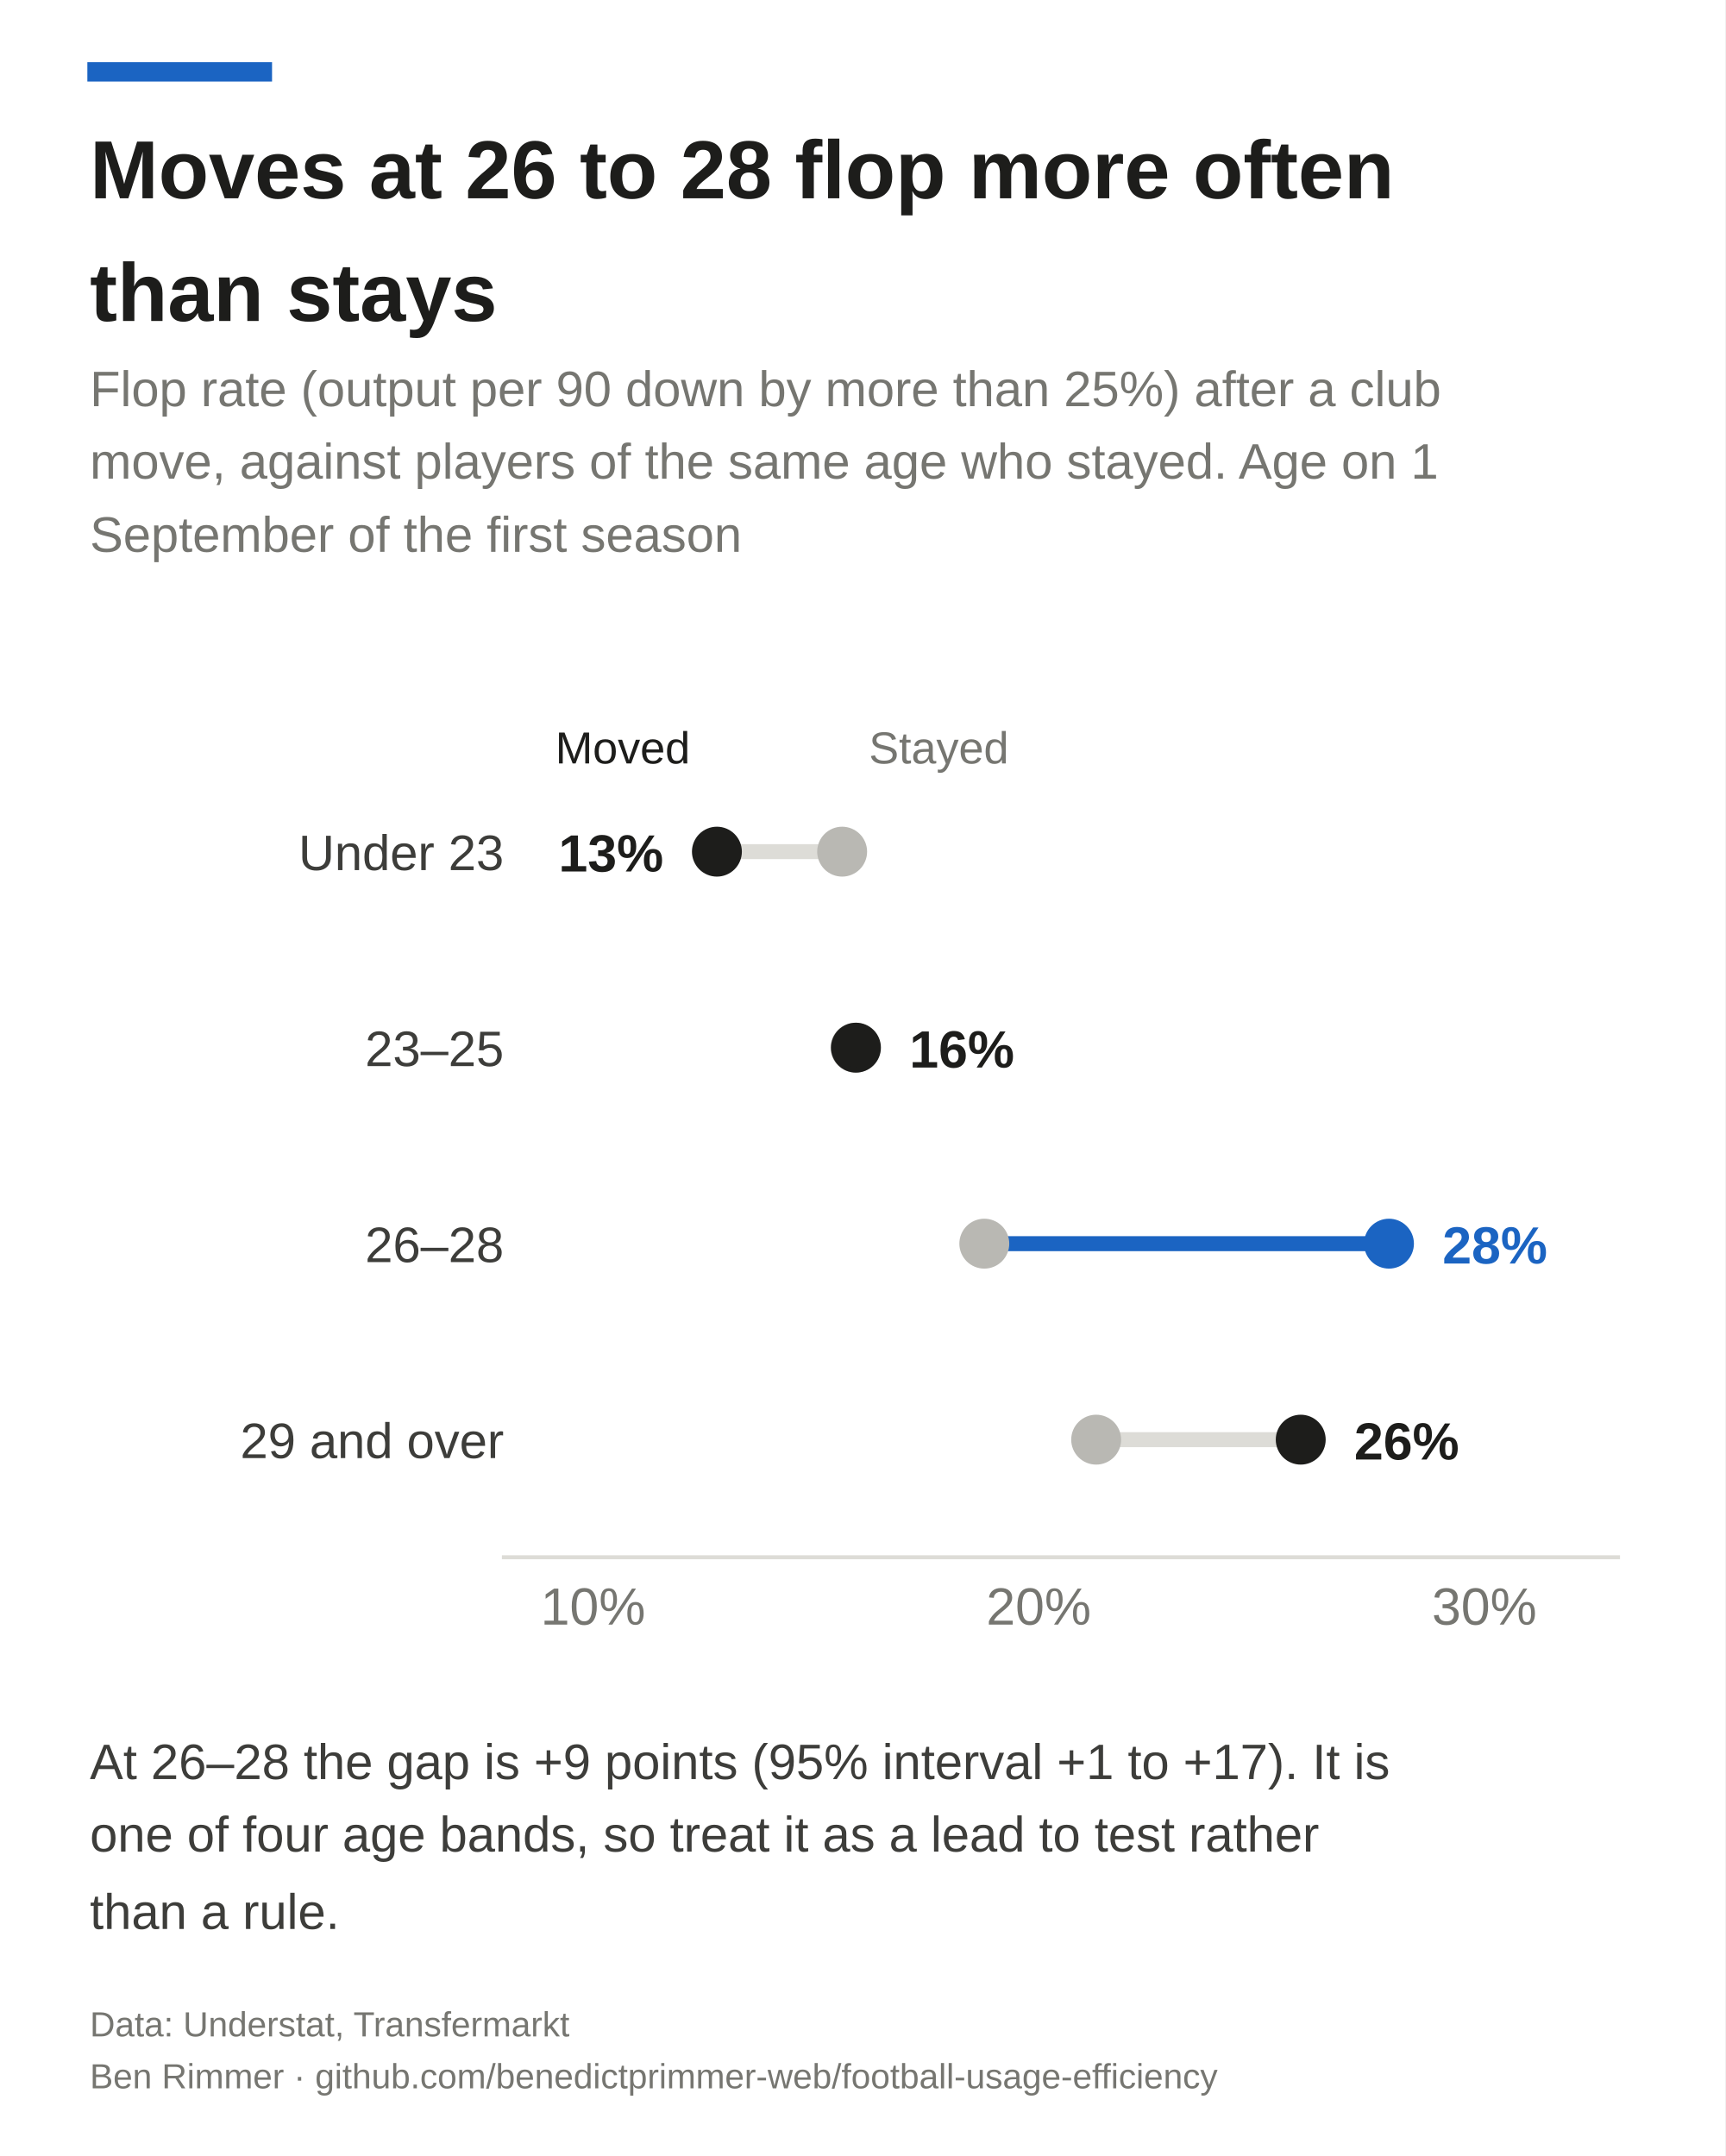
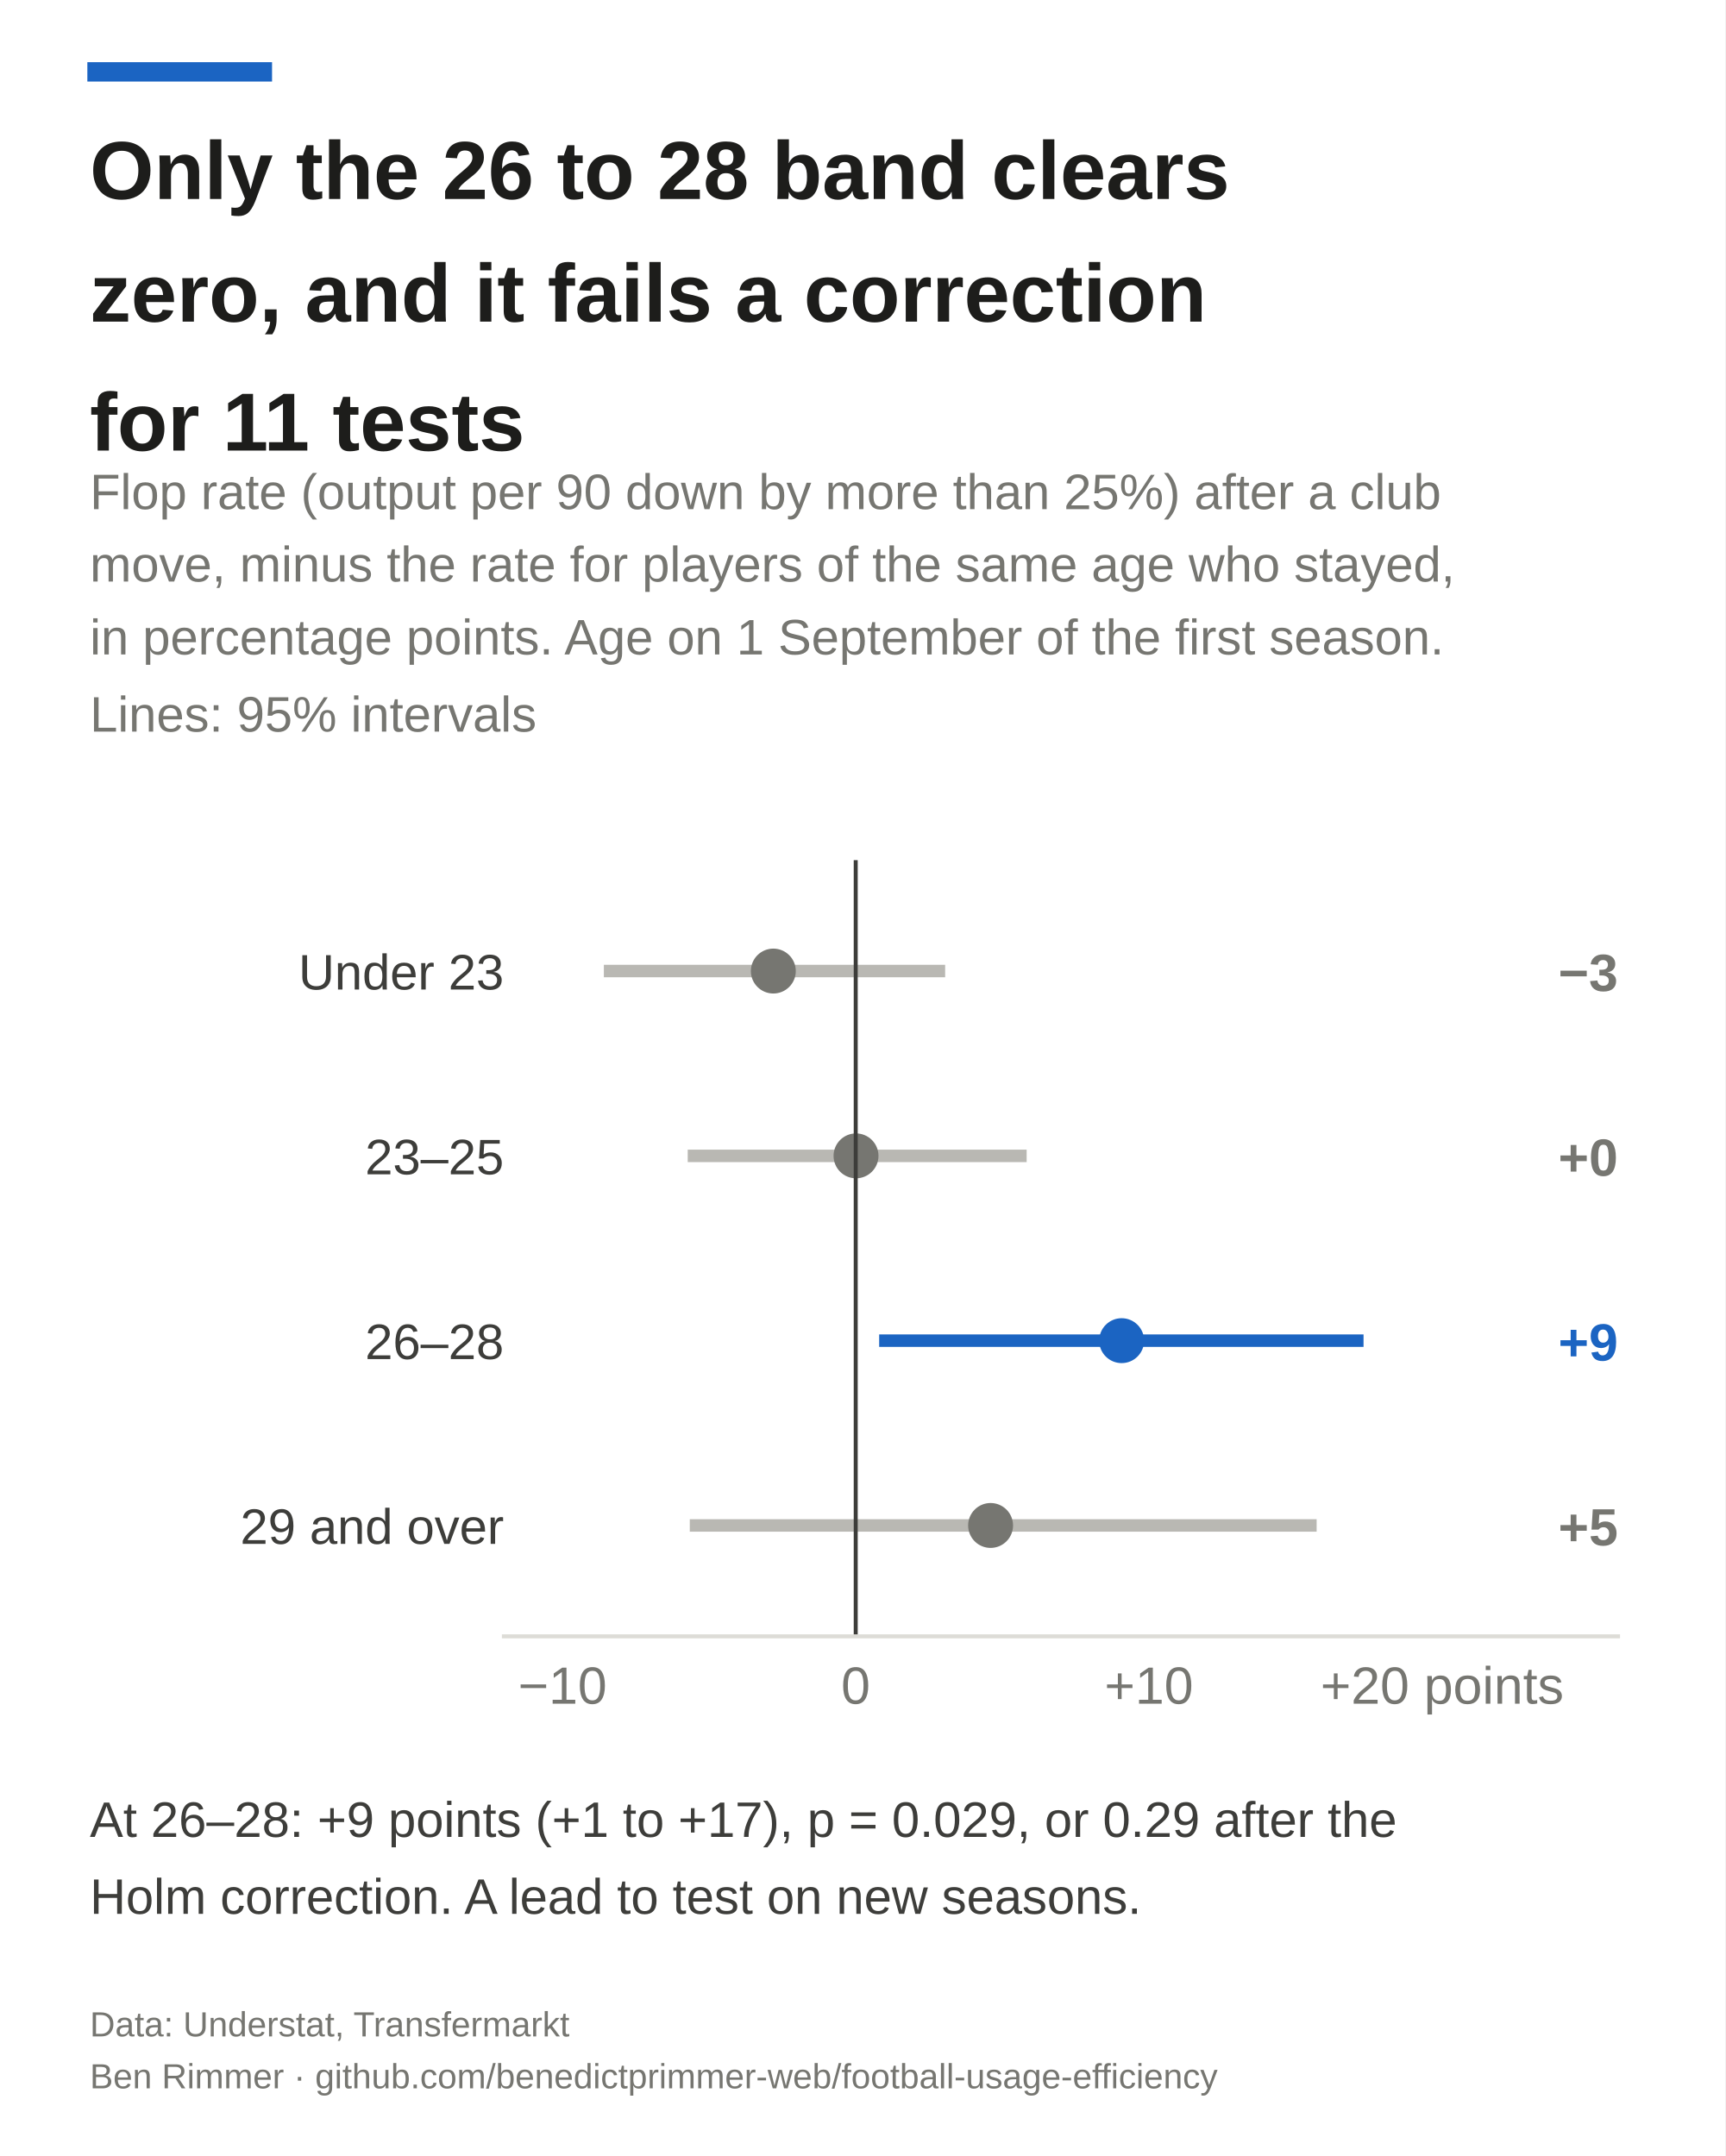
<svg xmlns="http://www.w3.org/2000/svg" xmlns:xlink="http://www.w3.org/1999/xlink" width="345.6pt" height="432pt" viewBox="0 0 345.6 432" version="1.1">
  <defs>
    <style type="text/css">*{stroke-linejoin: round; stroke-linecap: butt}</style>
  </defs>
  <g id="figure_1">
    <g id="patch_1">
      <path d="M 0 432  L 345.6 432  L 345.6 0  L 0 0  z " style="fill: #ffffff" />
    </g>
    <g id="axes_1">
      <g id="patch_2">
-         <path d="M 100.944 312.03  L 324.144 312.03  L 324.144 139.23  L 100.944 139.23  z " style="fill: #ffffff" />
-       </g>
-       <g id="line2d_1">
-         <path d="M 168.708 170.648  L 143.62 170.648  " clip-path="url(#pc66d8e292c)" style="fill: none; stroke: #dddcd7; stroke-width: 3; stroke-linecap: square" />
-       </g>
-       <g id="line2d_2">
-         <path d="M 171.386 209.921  L 171.475 209.921  " clip-path="url(#pc66d8e292c)" style="fill: none; stroke: #dddcd7; stroke-width: 3; stroke-linecap: square" />
-       </g>
-       <g id="line2d_3">
-         <path d="M 197.188 249.194  L 278.254 249.194  " clip-path="url(#pc66d8e292c)" style="fill: none; stroke: #1b64c2; stroke-width: 3; stroke-linecap: square" />
-       </g>
-       <g id="line2d_4">
-         <path d="M 219.597 288.466  L 260.577 288.466  " clip-path="url(#pc66d8e292c)" style="fill: none; stroke: #dddcd7; stroke-width: 3; stroke-linecap: square" />
+         <path d="M 100.944 327.875  L 324.144 327.875  L 324.144 172.355  L 100.944 172.355  z " style="fill: #ffffff" />
      </g>
      <g id="matplotlib.axis_1">
        <g id="xtick_1">
-           <g id="line2d_5" />
+           <g id="line2d_1" />
          <g id="text_1">
-             <text style="font-size: 10.5px; font-family: 'Helvetica Neue', 'Arial', 'DejaVu Sans'; text-anchor: middle; fill: #767671" x="118.8" y="325.526" transform="rotate(-0 118.8 325.526)">10%</text>
+             <text style="font-size: 10.5px; font-family: 'Helvetica Neue', 'Arial', 'DejaVu Sans'; text-anchor: middle; fill: #767671" x="112.691" y="341.371" transform="rotate(-0 112.6914 341.371)">−10</text>
          </g>
        </g>
        <g id="xtick_2">
-           <g id="line2d_6" />
+           <g id="line2d_2" />
          <g id="text_2">
-             <text style="font-size: 10.5px; font-family: 'Helvetica Neue', 'Arial', 'DejaVu Sans'; text-anchor: middle; fill: #767671" x="208.08" y="325.526" transform="rotate(-0 208.08 325.526)">20%</text>
+             <text style="font-size: 10.5px; font-family: 'Helvetica Neue', 'Arial', 'DejaVu Sans'; text-anchor: middle; fill: #767671" x="171.428" y="341.371" transform="rotate(-0 171.4282 341.371)">0</text>
          </g>
        </g>
        <g id="xtick_3">
-           <g id="line2d_7" />
+           <g id="line2d_3" />
          <g id="text_3">
-             <text style="font-size: 10.5px; font-family: 'Helvetica Neue', 'Arial', 'DejaVu Sans'; text-anchor: middle; fill: #767671" x="297.36" y="325.526" transform="rotate(-0 297.36 325.526)">30%</text>
+             <text style="font-size: 10.5px; font-family: 'Helvetica Neue', 'Arial', 'DejaVu Sans'; text-anchor: middle; fill: #767671" x="230.165" y="341.371" transform="rotate(-0 230.1651 341.371)">+10</text>
+           </g>
+         </g>
+         <g id="xtick_4">
+           <g id="line2d_4" />
+           <g id="text_4">
+             <text style="font-size: 10.5px; font-family: 'Helvetica Neue', 'Arial', 'DejaVu Sans'; text-anchor: middle; fill: #767671" x="288.902" y="341.371" transform="rotate(-0 288.9019 341.371)">+20 points</text>
          </g>
        </g>
      </g>
      <g id="matplotlib.axis_2" />
+       <g id="line2d_5">
+         <path d="M 120.973 194.572  L 189.343 194.572  " clip-path="url(#p763a2d6357)" style="fill: none; stroke: #b9b8b3; stroke-width: 2.5" />
+       </g>
+       <g id="line2d_6">
+         <defs>
+           <path id="m25c8d08dfc" d="M 0 4  C 1.061 4 2.078 3.579 2.828 2.828  C 3.579 2.078 4 1.061 4 0  C 4 -1.061 3.579 -2.078 2.828 -2.828  C 2.078 -3.579 1.061 -4 0 -4  C -1.061 -4 -2.078 -3.579 -2.828 -2.828  C -3.579 -2.078 -4 -1.061 -4 0  C -4 1.061 -3.579 2.078 -2.828 2.828  C -2.078 3.579 -1.061 4 0 4  z " style="stroke: #767671" />
+         </defs>
+         <g clip-path="url(#p763a2d6357)">
+           <use xlink:href="#m25c8d08dfc" x="154.923" y="194.572" style="fill: #767671; stroke: #767671" />
+         </g>
+       </g>
+       <g id="line2d_7">
+         <path d="M 137.772 231.601  L 205.672 231.601  " clip-path="url(#p763a2d6357)" style="fill: none; stroke: #b9b8b3; stroke-width: 2.5" />
+       </g>
      <g id="line2d_8">
-         <defs>
-           <path id="mb1eb1753ed" d="M 0 4.5  C 1.193 4.5 2.338 4.026 3.182 3.182  C 4.026 2.338 4.5 1.193 4.5 0  C 4.5 -1.193 4.026 -2.338 3.182 -3.182  C 2.338 -4.026 1.193 -4.5 0 -4.5  C -1.193 -4.5 -2.338 -4.026 -3.182 -3.182  C -4.026 -2.338 -4.5 -1.193 -4.5 0  C -4.5 1.193 -4.026 2.338 -3.182 3.182  C -2.338 4.026 -1.193 4.5 0 4.5  z " style="stroke: #b9b8b3" />
-         </defs>
-         <g clip-path="url(#pc66d8e292c)">
-           <use xlink:href="#mb1eb1753ed" x="168.708" y="170.648" style="fill: #b9b8b3; stroke: #b9b8b3" />
+         <g clip-path="url(#p763a2d6357)">
+           <use xlink:href="#m25c8d08dfc" x="171.487" y="231.601" style="fill: #767671; stroke: #767671" />
        </g>
      </g>
      <g id="line2d_9">
-         <defs>
-           <path id="m18fb380e3a" d="M 0 4.5  C 1.193 4.5 2.338 4.026 3.182 3.182  C 4.026 2.338 4.5 1.193 4.5 0  C 4.5 -1.193 4.026 -2.338 3.182 -3.182  C 2.338 -4.026 1.193 -4.5 0 -4.5  C -1.193 -4.5 -2.338 -4.026 -3.182 -3.182  C -4.026 -2.338 -4.5 -1.193 -4.5 0  C -4.5 1.193 -4.026 2.338 -3.182 3.182  C -2.338 4.026 -1.193 4.5 0 4.5  z " style="stroke: #1d1d1b" />
-         </defs>
-         <g clip-path="url(#pc66d8e292c)">
-           <use xlink:href="#m18fb380e3a" x="143.62" y="170.648" style="fill: #1d1d1b; stroke: #1d1d1b" />
-         </g>
+         <path d="M 176.127 268.629  L 273.16 268.629  " clip-path="url(#p763a2d6357)" style="fill: none; stroke: #1b64c2; stroke-width: 2.5" />
      </g>
      <g id="line2d_10">
-         <g clip-path="url(#pc66d8e292c)">
-           <use xlink:href="#mb1eb1753ed" x="171.386" y="209.921" style="fill: #b9b8b3; stroke: #b9b8b3" />
+         <defs>
+           <path id="mad3448399a" d="M 0 4  C 1.061 4 2.078 3.579 2.828 2.828  C 3.579 2.078 4 1.061 4 0  C 4 -1.061 3.579 -2.078 2.828 -2.828  C 2.078 -3.579 1.061 -4 0 -4  C -1.061 -4 -2.078 -3.579 -2.828 -2.828  C -3.579 -2.078 -4 -1.061 -4 0  C -4 1.061 -3.579 2.078 -2.828 2.828  C -2.078 3.579 -1.061 4 0 4  z " style="stroke: #1b64c2" />
+         </defs>
+         <g clip-path="url(#p763a2d6357)">
+           <use xlink:href="#mad3448399a" x="224.703" y="268.629" style="fill: #1b64c2; stroke: #1b64c2" />
        </g>
      </g>
      <g id="line2d_11">
-         <g clip-path="url(#pc66d8e292c)">
-           <use xlink:href="#m18fb380e3a" x="171.475" y="209.921" style="fill: #1d1d1b; stroke: #1d1d1b" />
-         </g>
+         <path d="M 138.183 305.658  L 263.763 305.658  " clip-path="url(#p763a2d6357)" style="fill: none; stroke: #b9b8b3; stroke-width: 2.5" />
      </g>
      <g id="line2d_12">
-         <g clip-path="url(#pc66d8e292c)">
-           <use xlink:href="#mb1eb1753ed" x="197.188" y="249.194" style="fill: #b9b8b3; stroke: #b9b8b3" />
+         <g clip-path="url(#p763a2d6357)">
+           <use xlink:href="#m25c8d08dfc" x="198.447" y="305.658" style="fill: #767671; stroke: #767671" />
        </g>
      </g>
      <g id="line2d_13">
-         <defs>
-           <path id="m41a2f0aa14" d="M 0 4.5  C 1.193 4.5 2.338 4.026 3.182 3.182  C 4.026 2.338 4.5 1.193 4.5 0  C 4.5 -1.193 4.026 -2.338 3.182 -3.182  C 2.338 -4.026 1.193 -4.5 0 -4.5  C -1.193 -4.5 -2.338 -4.026 -3.182 -3.182  C -4.026 -2.338 -4.5 -1.193 -4.5 0  C -4.5 1.193 -4.026 2.338 -3.182 3.182  C -2.338 4.026 -1.193 4.5 0 4.5  z " style="stroke: #1b64c2" />
-         </defs>
-         <g clip-path="url(#pc66d8e292c)">
-           <use xlink:href="#m41a2f0aa14" x="278.254" y="249.194" style="fill: #1b64c2; stroke: #1b64c2" />
-         </g>
-       </g>
-       <g id="line2d_14">
-         <g clip-path="url(#pc66d8e292c)">
-           <use xlink:href="#mb1eb1753ed" x="219.597" y="288.466" style="fill: #b9b8b3; stroke: #b9b8b3" />
-         </g>
-       </g>
-       <g id="line2d_15">
-         <g clip-path="url(#pc66d8e292c)">
-           <use xlink:href="#m18fb380e3a" x="260.577" y="288.466" style="fill: #1d1d1b; stroke: #1d1d1b" />
-         </g>
+         <path d="M 171.428 327.875  L 171.428 172.355  " clip-path="url(#p763a2d6357)" style="fill: none; stroke: #3d3d3a; stroke-width: 0.8; stroke-linecap: square" />
      </g>
      <g id="patch_3">
-         <path d="M 100.944 312.03  L 324.144 312.03  " style="fill: none; stroke: #dddcd7; stroke-width: 0.8; stroke-linejoin: miter; stroke-linecap: square" />
-       </g>
-       <g id="text_4">
-         <text style="font-weight: 700; font-size: 10.5px; font-family: 'Helvetica Neue', 'Arial', 'DejaVu Sans'; text-anchor: end; fill: #1d1d1b" x="132.906" y="174.628" transform="rotate(-0 132.9062 174.6277)">13%</text>
+         <path d="M 100.944 327.875  L 324.144 327.875  " style="fill: none; stroke: #dddcd7; stroke-width: 0.8; stroke-linejoin: miter; stroke-linecap: square" />
      </g>
      <g id="text_5">
-         <text style="font-size: 10px; font-family: 'Helvetica Neue', 'Arial', 'DejaVu Sans'; text-anchor: end; fill: #3d3d3a" x="100.944" y="174.343" transform="rotate(-0 100.944 174.3432)">Under 23  </text>
+         <text style="font-weight: 700; font-size: 10.5px; font-family: 'Helvetica Neue', 'Arial', 'DejaVu Sans'; text-anchor: end; fill: #767671" x="324.144" y="198.552" transform="rotate(-0 324.144 198.5516)">−3</text>
      </g>
      <g id="text_6">
-         <text style="font-weight: 700; font-size: 10.5px; font-family: 'Helvetica Neue', 'Arial', 'DejaVu Sans'; text-anchor: start; fill: #1d1d1b" x="182.189" y="213.9" transform="rotate(-0 182.1888 213.9004)">16%</text>
+         <text style="font-size: 10px; font-family: 'Helvetica Neue', 'Arial', 'DejaVu Sans'; text-anchor: end; fill: #3d3d3a" x="100.944" y="198.267" transform="rotate(-0 100.944 198.2671)">Under 23  </text>
      </g>
      <g id="text_7">
-         <text style="font-size: 10px; font-family: 'Helvetica Neue', 'Arial', 'DejaVu Sans'; text-anchor: end; fill: #3d3d3a" x="100.944" y="213.616" transform="rotate(-0 100.944 213.6159)">23–25  </text>
+         <text style="font-weight: 700; font-size: 10.5px; font-family: 'Helvetica Neue', 'Arial', 'DejaVu Sans'; text-anchor: end; fill: #767671" x="324.144" y="235.58" transform="rotate(-0 324.144 235.5802)">+0</text>
      </g>
      <g id="text_8">
-         <text style="font-weight: 700; font-size: 10.5px; font-family: 'Helvetica Neue', 'Arial', 'DejaVu Sans'; text-anchor: start; fill: #1b64c2" x="288.968" y="253.173" transform="rotate(-0 288.9677 253.1731)">28%</text>
+         <text style="font-size: 10px; font-family: 'Helvetica Neue', 'Arial', 'DejaVu Sans'; text-anchor: end; fill: #3d3d3a" x="100.944" y="235.296" transform="rotate(-0 100.944 235.2957)">23–25  </text>
      </g>
      <g id="text_9">
-         <text style="font-size: 10px; font-family: 'Helvetica Neue', 'Arial', 'DejaVu Sans'; text-anchor: end; fill: #3d3d3a" x="100.944" y="252.889" transform="rotate(-0 100.944 252.8886)">26–28  </text>
+         <text style="font-weight: 700; font-size: 10.5px; font-family: 'Helvetica Neue', 'Arial', 'DejaVu Sans'; text-anchor: end; fill: #1b64c2" x="324.144" y="272.609" transform="rotate(-0 324.144 272.6088)">+9</text>
      </g>
      <g id="text_10">
-         <text style="font-weight: 700; font-size: 10.5px; font-family: 'Helvetica Neue', 'Arial', 'DejaVu Sans'; text-anchor: start; fill: #1d1d1b" x="271.29" y="292.446" transform="rotate(-0 271.2902 292.4459)">26%</text>
+         <text style="font-size: 10px; font-family: 'Helvetica Neue', 'Arial', 'DejaVu Sans'; text-anchor: end; fill: #3d3d3a" x="100.944" y="272.324" transform="rotate(-0 100.944 272.3243)">26–28  </text>
      </g>
      <g id="text_11">
-         <text style="font-size: 10px; font-family: 'Helvetica Neue', 'Arial', 'DejaVu Sans'; text-anchor: end; fill: #3d3d3a" x="100.944" y="292.161" transform="rotate(-0 100.944 292.1614)">29 and over  </text>
+         <text style="font-weight: 700; font-size: 10.5px; font-family: 'Helvetica Neue', 'Arial', 'DejaVu Sans'; text-anchor: end; fill: #767671" x="324.144" y="309.637" transform="rotate(-0 324.144 309.6374)">+5</text>
      </g>
      <g id="text_12">
-         <text style="font-size: 9px; font-family: 'Helvetica Neue', 'Arial', 'DejaVu Sans'; text-anchor: start; fill: #767671" x="174.064" y="152.975" transform="rotate(-0 174.0643 152.9755)">Stayed</text>
-       </g>
-       <g id="text_13">
-         <text style="font-size: 9px; font-family: 'Helvetica Neue', 'Arial', 'DejaVu Sans'; text-anchor: end; fill: #1d1d1b" x="138.263" y="152.975" transform="rotate(-0 138.263 152.9755)">Moved</text>
+         <text style="font-size: 10px; font-family: 'Helvetica Neue', 'Arial', 'DejaVu Sans'; text-anchor: end; fill: #3d3d3a" x="100.944" y="309.353" transform="rotate(-0 100.944 309.3529)">29 and over  </text>
      </g>
    </g>
    <g id="patch_4">
      <path d="M 18 15.84  L 54 15.84  L 54 12.96  L 18 12.96  z " style="fill: #1b64c2; stroke: #1b64c2; stroke-linejoin: miter" />
    </g>
+     <g id="text_13">
+       <text style="font-weight: 700; font-size: 16.5px; font-family: 'Helvetica Neue', 'Arial', 'DejaVu Sans'; fill: #1d1d1b" transform="translate(18 39.87)">Only the 26 to 28 band clears</text>
+       <text style="font-weight: 700; font-size: 16.5px; font-family: 'Helvetica Neue', 'Arial', 'DejaVu Sans'; fill: #1d1d1b" transform="translate(18 64.44727)">zero, and it fails a correction</text>
+       <text style="font-weight: 700; font-size: 16.5px; font-family: 'Helvetica Neue', 'Arial', 'DejaVu Sans'; fill: #1d1d1b" transform="translate(18 90.28652)">for 11 tests</text>
+     </g>
    <g id="text_14">
-       <text style="font-weight: 700; font-size: 16.5px; font-family: 'Helvetica Neue', 'Arial', 'DejaVu Sans'; fill: #1d1d1b" transform="translate(18 39.73078)">Moves at 26 to 28 flop more often</text>
-       <text style="font-weight: 700; font-size: 16.5px; font-family: 'Helvetica Neue', 'Arial', 'DejaVu Sans'; fill: #1d1d1b" transform="translate(18 64.31578)">than stays</text>
+       <text style="font-size: 10px; font-family: 'Helvetica Neue', 'Arial', 'DejaVu Sans'; fill: #767671" transform="translate(18 102.0158)">Flop rate (output per 90 down by more than 25%) after a club</text>
+       <text style="font-size: 10px; font-family: 'Helvetica Neue', 'Arial', 'DejaVu Sans'; fill: #767671" transform="translate(18 116.5236)">move, minus the rate for players of the same age who stayed,</text>
+       <text style="font-size: 10px; font-family: 'Helvetica Neue', 'Arial', 'DejaVu Sans'; fill: #767671" transform="translate(18 131.1306)">in percentage points. Age on 1 September of the first season.</text>
+       <text style="font-size: 10px; font-family: 'Helvetica Neue', 'Arial', 'DejaVu Sans'; fill: #767671" transform="translate(18 146.5892)">Lines: 95% intervals</text>
    </g>
    <g id="text_15">
-       <text style="font-size: 10px; font-family: 'Helvetica Neue', 'Arial', 'DejaVu Sans'; fill: #767671" transform="translate(18 81.39078)">Flop rate (output per 90 down by more than 25%) after a club</text>
-       <text style="font-size: 10px; font-family: 'Helvetica Neue', 'Arial', 'DejaVu Sans'; fill: #767671" transform="translate(18 95.89859)">move, against players of the same age who stayed. Age on 1</text>
-       <text style="font-size: 10px; font-family: 'Helvetica Neue', 'Arial', 'DejaVu Sans'; fill: #767671" transform="translate(18 110.5658)">September of the first season</text>
-     </g>
-     <g id="text_16">
      <text style="font-size: 7px; font-family: 'Helvetica Neue', 'Arial', 'DejaVu Sans'; fill: #767671" transform="translate(18 408.0341)">Data: Understat, Transfermarkt</text>
      <text style="font-size: 7px; font-family: 'Helvetica Neue', 'Arial', 'DejaVu Sans'; fill: #767671" transform="translate(18 418.4458)">Ben Rimmer · github.com/benedictprimmer-web/football-usage-efficiency</text>
    </g>
-     <g id="text_17">
-       <text style="font-size: 10px; font-family: 'Helvetica Neue', 'Arial', 'DejaVu Sans'; fill: #3d3d3a" transform="translate(18 356.4806)">At 26–28 the gap is +9 points (95% interval +1 to +17). It is</text>
-       <text style="font-size: 10px; font-family: 'Helvetica Neue', 'Arial', 'DejaVu Sans'; fill: #3d3d3a" transform="translate(18 370.9986)">one of four age bands, so treat it as a lead to test rather</text>
-       <text style="font-size: 10px; font-family: 'Helvetica Neue', 'Arial', 'DejaVu Sans'; fill: #3d3d3a" transform="translate(18 386.5119)">than a rule.</text>
+     <g id="text_16">
+       <text style="font-size: 10px; font-family: 'Helvetica Neue', 'Arial', 'DejaVu Sans'; fill: #3d3d3a" transform="translate(18 368.0658)">At 26–28: +9 points (+1 to +17), p = 0.029, or 0.29 after the</text>
+       <text style="font-size: 10px; font-family: 'Helvetica Neue', 'Arial', 'DejaVu Sans'; fill: #3d3d3a" transform="translate(18 383.4744)">Holm correction. A lead to test on new seasons.</text>
    </g>
  </g>
  <defs>
-     <clipPath id="pc66d8e292c">
-       <rect x="100.944" y="139.23" width="223.2" height="172.8" />
+     <clipPath id="p763a2d6357">
+       <rect x="100.944" y="172.355" width="223.2" height="155.52" />
    </clipPath>
  </defs>
</svg>
